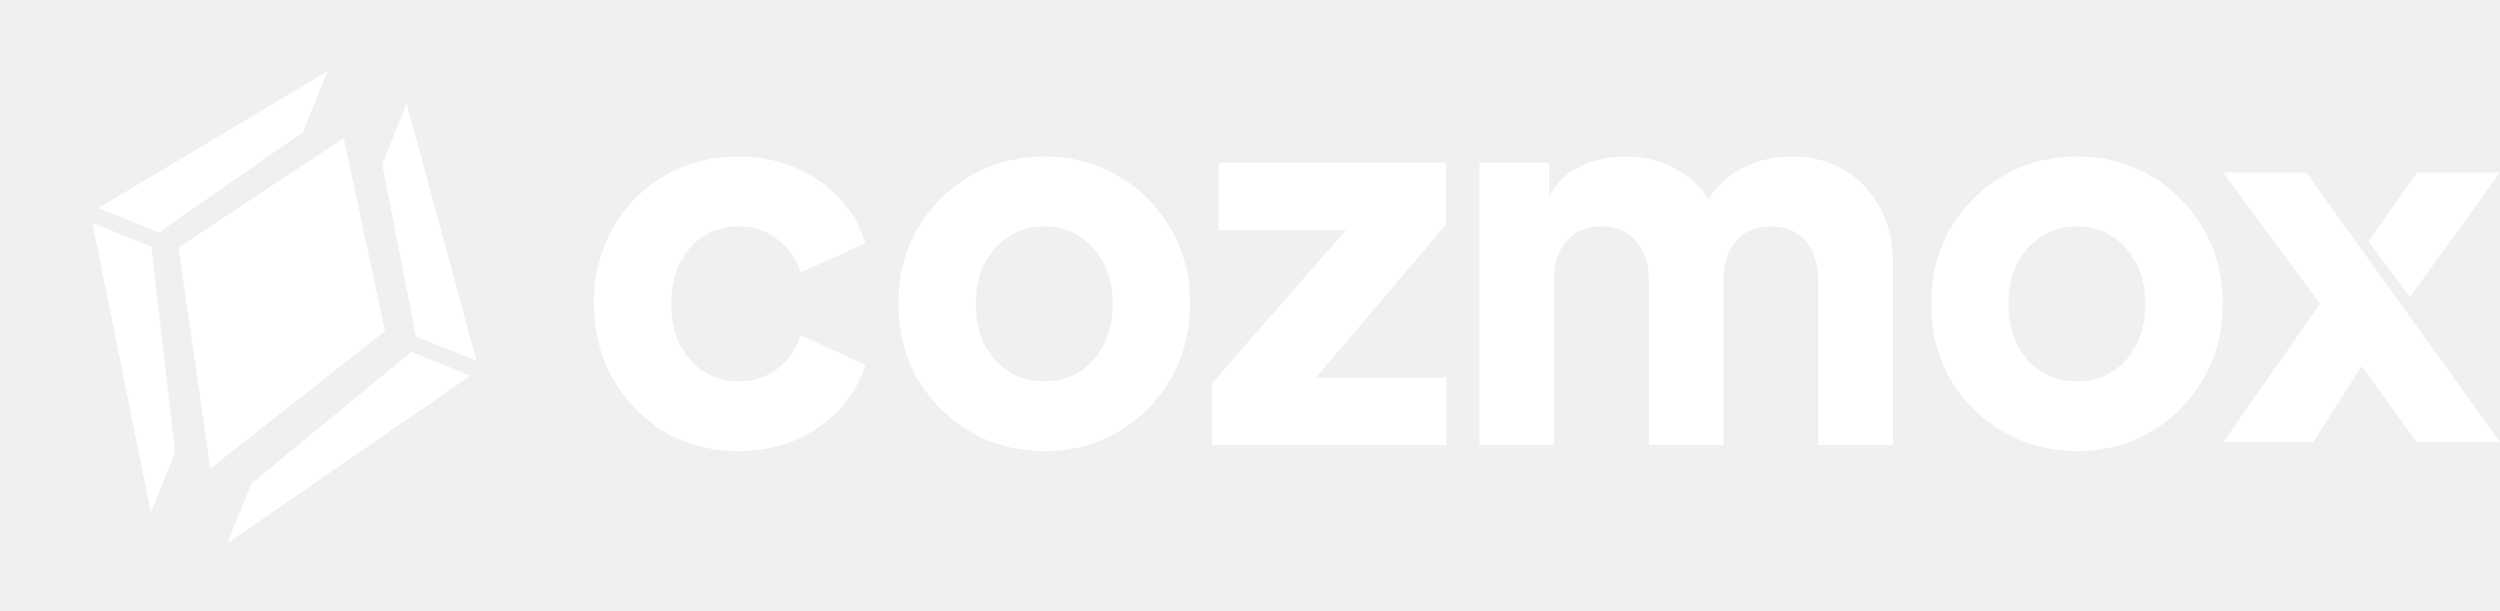
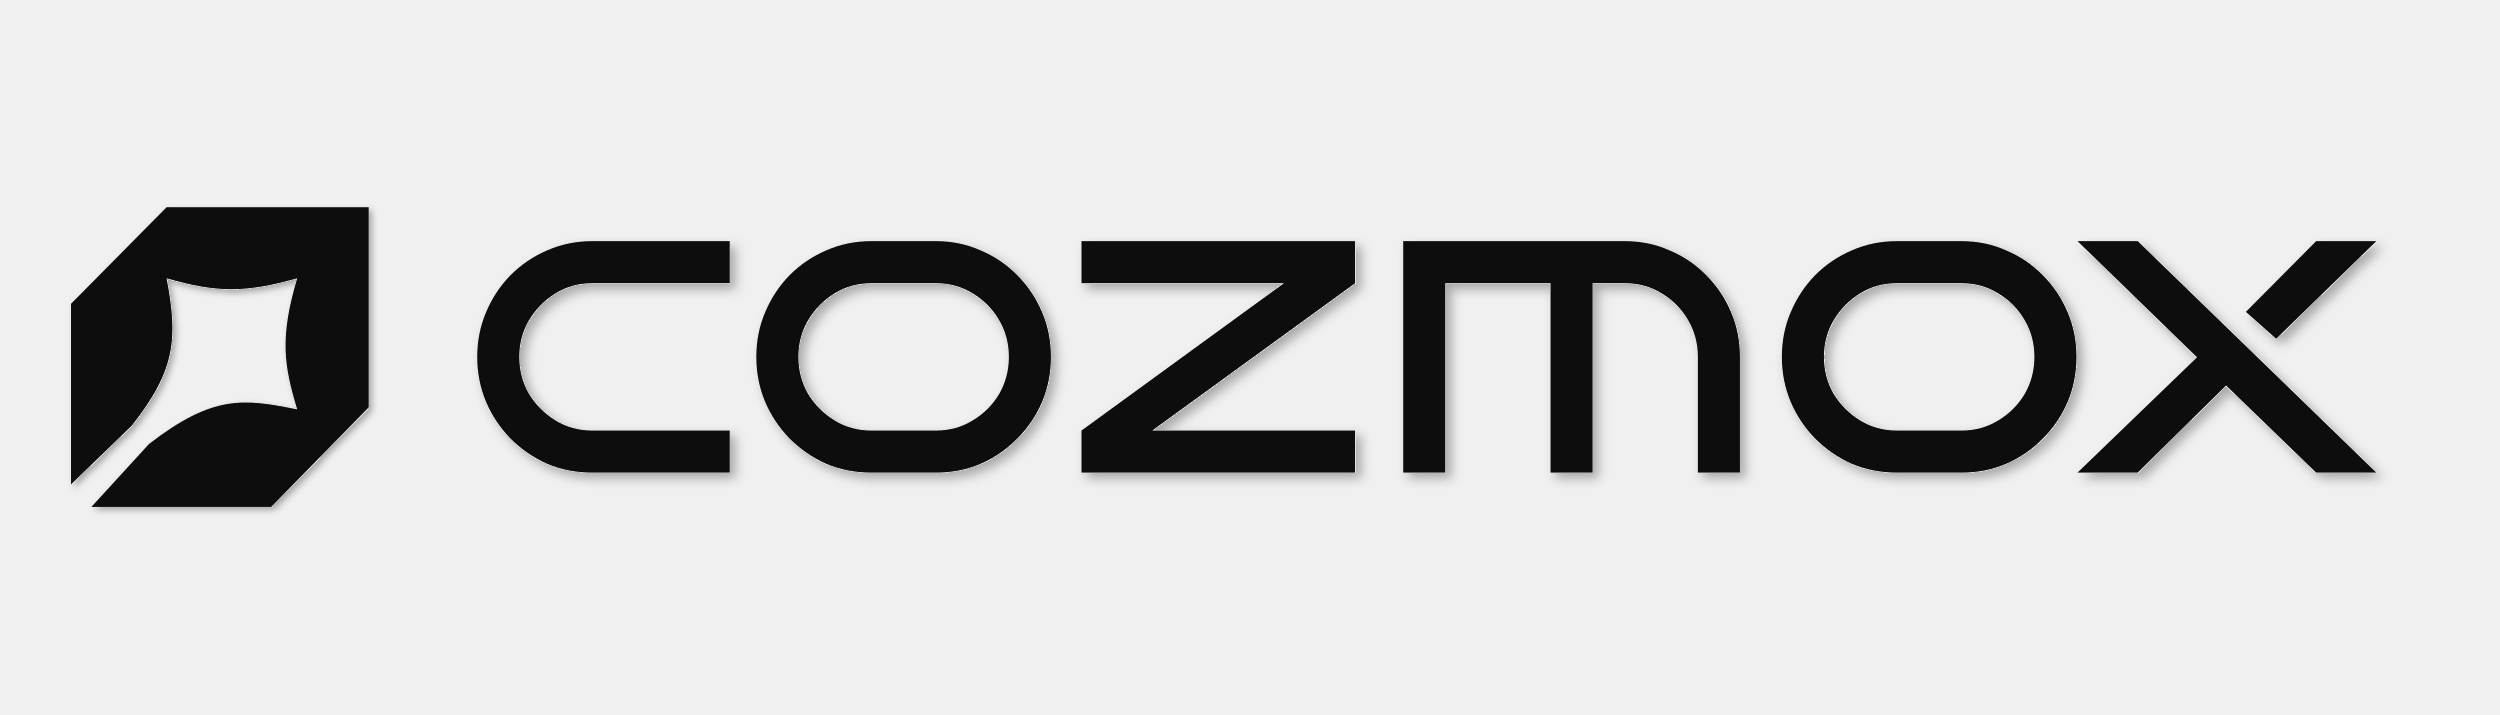
- <svg xmlns="http://www.w3.org/2000/svg" width="172" height="42" viewBox="0 0 172 42" fill="none">
-   <path d="M50.804 31.037C48.929 31.037 47.238 30.599 45.73 29.722C44.244 28.821 43.056 27.6 42.164 26.06C41.296 24.519 40.861 22.789 40.861 20.869C40.861 18.949 41.296 17.23 42.164 15.713C43.033 14.172 44.221 12.964 45.73 12.087C47.238 11.21 48.929 10.771 50.804 10.771C52.198 10.771 53.489 11.02 54.678 11.518C55.866 12.015 56.883 12.715 57.729 13.616C58.575 14.492 59.181 15.535 59.546 16.744L55.089 18.735C54.769 17.764 54.221 16.993 53.444 16.424C52.689 15.855 51.809 15.571 50.804 15.571C49.912 15.571 49.112 15.796 48.404 16.247C47.718 16.697 47.17 17.325 46.758 18.131C46.37 18.937 46.175 19.861 46.175 20.904C46.175 21.947 46.37 22.872 46.758 23.677C47.17 24.483 47.718 25.112 48.404 25.562C49.112 26.012 49.912 26.238 50.804 26.238C51.832 26.238 52.724 25.953 53.478 25.384C54.232 24.815 54.769 24.045 55.089 23.073L59.546 25.1C59.203 26.238 58.609 27.257 57.763 28.157C56.918 29.058 55.901 29.769 54.712 30.291C53.524 30.788 52.221 31.037 50.804 31.037Z" fill="#FFFFFF" />
-   <path d="M71.865 31.037C70.014 31.037 68.323 30.599 66.791 29.722C65.283 28.845 64.072 27.648 63.157 26.131C62.266 24.59 61.82 22.848 61.82 20.904C61.82 18.937 62.266 17.195 63.157 15.678C64.072 14.161 65.283 12.964 66.791 12.087C68.323 11.21 70.014 10.771 71.865 10.771C73.717 10.771 75.397 11.21 76.905 12.087C78.414 12.964 79.614 14.161 80.505 15.678C81.419 17.195 81.876 18.937 81.876 20.904C81.876 22.848 81.419 24.59 80.505 26.131C79.614 27.648 78.414 28.845 76.905 29.722C75.397 30.599 73.717 31.037 71.865 31.037ZM71.865 26.238C72.802 26.238 73.614 26.012 74.3 25.562C75.008 25.112 75.557 24.483 75.945 23.677C76.357 22.872 76.562 21.947 76.562 20.904C76.562 19.861 76.357 18.949 75.945 18.166C75.557 17.361 75.008 16.732 74.3 16.282C73.614 15.808 72.802 15.571 71.865 15.571C70.928 15.571 70.106 15.808 69.397 16.282C68.688 16.732 68.128 17.361 67.717 18.166C67.329 18.949 67.134 19.861 67.134 20.904C67.134 21.947 67.329 22.872 67.717 23.677C68.128 24.483 68.688 25.112 69.397 25.562C70.106 26.012 70.928 26.238 71.865 26.238Z" fill="#FFFFFF" />
-   <path d="M83.397 30.611V26.344L94.163 14.042L94.917 15.82H83.843V11.198H99.477V15.464L88.986 27.802L88.231 25.989H99.511V30.611H83.397Z" fill="#FFFFFF" />
-   <path d="M101.78 30.611V11.198H106.58V15.927L106.066 15.144C106.34 13.651 107.003 12.549 108.054 11.838C109.106 11.127 110.363 10.771 111.825 10.771C113.38 10.771 114.74 11.186 115.905 12.015C117.094 12.821 117.837 13.912 118.134 15.287L116.659 15.429C117.277 13.841 118.157 12.667 119.299 11.909C120.442 11.15 121.779 10.771 123.311 10.771C124.659 10.771 125.848 11.079 126.876 11.695C127.927 12.312 128.75 13.177 129.345 14.291C129.939 15.381 130.236 16.661 130.236 18.131V30.611H125.093V19.269C125.093 18.51 124.956 17.858 124.682 17.313C124.431 16.768 124.065 16.341 123.585 16.033C123.105 15.725 122.522 15.571 121.836 15.571C121.174 15.571 120.591 15.725 120.088 16.033C119.608 16.341 119.231 16.768 118.956 17.313C118.705 17.858 118.579 18.51 118.579 19.269V30.611H113.437V19.269C113.437 18.51 113.3 17.858 113.025 17.313C112.774 16.768 112.408 16.341 111.928 16.033C111.448 15.725 110.865 15.571 110.18 15.571C109.517 15.571 108.934 15.725 108.431 16.033C107.951 16.341 107.574 16.768 107.3 17.313C107.048 17.858 106.923 18.51 106.923 19.269V30.611H101.78Z" fill="#FFFFFF" />
-   <path d="M142.911 31.037C141.06 31.037 139.368 30.599 137.837 29.722C136.329 28.845 135.117 27.648 134.203 26.131C133.312 24.59 132.866 22.848 132.866 20.904C132.866 18.937 133.312 17.195 134.203 15.678C135.117 14.161 136.329 12.964 137.837 12.087C139.368 11.21 141.06 10.771 142.911 10.771C144.762 10.771 146.442 11.21 147.951 12.087C149.459 12.964 150.659 14.161 151.551 15.678C152.465 17.195 152.922 18.937 152.922 20.904C152.922 22.848 152.465 24.59 151.551 26.131C150.659 27.648 149.459 28.845 147.951 29.722C146.442 30.599 144.762 31.037 142.911 31.037ZM142.911 26.238C143.848 26.238 144.66 26.012 145.345 25.562C146.054 25.112 146.602 24.483 146.991 23.677C147.402 22.872 147.608 21.947 147.608 20.904C147.608 19.861 147.402 18.949 146.991 18.166C146.602 17.361 146.054 16.732 145.345 16.282C144.66 15.808 143.848 15.571 142.911 15.571C141.974 15.571 141.151 15.808 140.443 16.282C139.734 16.732 139.174 17.361 138.763 18.166C138.374 18.949 138.18 19.861 138.18 20.904C138.18 21.947 138.374 22.872 138.763 23.677C139.174 24.483 139.734 25.112 140.443 25.562C141.151 26.012 141.974 26.238 142.911 26.238Z" fill="#FFFFFF" />
-   <path d="M171.998 30.429L158.667 11.86H152.953L159.619 20.906L152.953 30.429H159.143L162.476 25.191L166.285 30.429H171.998Z" fill="#FFFFFF" />
-   <path d="M165.812 20.43L162.955 16.621L166.288 11.86H172.002L165.812 20.43Z" fill="#FFFFFF" />
-   <path d="M10.38 35.253L6.357 15.331L10.419 16.973L12.043 31.136L10.38 35.253Z" fill="#FFFFFF" />
-   <path d="M22.52 4.915L6.771 14.309L10.936 15.992L20.834 9.09L22.52 4.915Z" fill="#FFFFFF" />
-   <path d="M15.636 37.382L32.368 25.846L28.306 24.204L17.299 33.265L15.636 37.382Z" fill="#FFFFFF" />
-   <path d="M27.98 7.126L32.783 24.824L28.618 23.141L26.293 11.301L27.98 7.126Z" fill="#FFFFFF" />
-   <path d="M12.282 17.032L23.652 9.504L26.492 22.773L14.466 32.239L12.282 17.032Z" fill="#FFFFFF" />
+ <svg xmlns="http://www.w3.org/2000/svg" width="2823" height="807" viewBox="0 0 2823 807" fill="none">
+   <rect width="2823" height="807" fill="none" />
+   <g filter="url(#filter0_d_1962_31410)">
+     <path d="M824.035 533.69H668.617C650.556 533.69 633.604 530.363 617.762 523.709C602.236 516.738 588.452 507.233 576.412 495.192C564.688 483.151 555.499 469.368 548.845 453.842C542.191 437.999 538.864 421.047 538.864 402.987C538.864 384.926 542.191 368.132 548.845 352.606C555.499 336.764 564.688 322.822 576.412 310.781C588.452 298.741 602.236 289.393 617.762 282.739C633.604 275.769 650.556 272.283 668.617 272.283H824.035V319.812H668.617C653.408 319.812 639.625 323.614 627.267 331.219C614.91 338.823 604.929 348.963 597.324 361.637C590.037 373.994 586.393 387.778 586.393 402.987C586.393 418.196 590.037 432.137 597.324 444.812C604.929 457.169 614.91 467.15 627.267 474.755C639.625 482.359 653.408 486.162 668.617 486.162H824.035V533.69Z" fill="#0D0D0D" />
+     <path d="M1186.72 402.987C1186.72 421.047 1183.39 437.999 1176.74 453.842C1170.08 469.368 1160.74 483.151 1148.7 495.192C1136.97 507.233 1123.19 516.738 1107.35 523.709C1091.82 530.363 1075.03 533.69 1056.97 533.69H983.772C965.711 533.69 948.759 530.363 932.917 523.709C917.391 516.738 903.607 507.233 891.567 495.192C879.843 483.151 870.654 469.368 864 453.842C857.346 437.999 854.019 421.047 854.019 402.987C854.019 384.926 857.346 368.132 864 352.606C870.654 336.764 879.843 322.822 891.567 310.781C903.607 298.741 917.391 289.393 932.917 282.739C948.759 275.769 965.711 272.283 983.772 272.283H1056.97C1075.03 272.283 1091.82 275.769 1107.35 282.739C1123.19 289.393 1136.97 298.741 1148.7 310.781C1160.74 322.822 1170.08 336.764 1176.74 352.606C1183.39 368.132 1186.72 384.926 1186.72 402.987ZM1139.19 402.987C1139.19 387.778 1135.55 373.994 1128.26 361.637C1120.97 348.963 1110.99 338.823 1098.32 331.219C1085.96 323.614 1072.18 319.812 1056.97 319.812H983.772C968.563 319.812 954.78 323.614 942.422 331.219C930.065 338.823 920.084 348.963 912.479 361.637C905.192 373.994 901.548 387.778 901.548 402.987C901.548 418.196 905.192 432.137 912.479 444.812C920.084 457.169 930.065 467.15 942.422 474.755C954.78 482.359 968.563 486.162 983.772 486.162H1056.97C1072.18 486.162 1085.96 482.359 1098.32 474.755C1110.99 467.15 1120.97 457.169 1128.26 444.812C1135.55 432.137 1139.19 418.196 1139.19 402.987Z" fill="#0D0D0D" />
+     <path d="M1530.15 319.812L1301.06 486.162H1530.15V533.69H1221.21V486.162L1449.83 319.812H1221.21V272.283H1530.15V319.812Z" fill="#0D0D0D" />
+     <path d="M1632.04 533.69H1584.51V272.283H1834.99C1853.05 272.283 1869.84 275.769 1885.37 282.739C1901.21 289.393 1914.99 298.741 1926.72 310.781C1938.76 322.822 1948.1 336.764 1954.76 352.606C1961.41 368.132 1964.74 384.926 1964.74 402.987V533.69H1917.21V402.987C1917.21 387.778 1913.57 373.994 1906.28 361.637C1898.99 348.963 1889.01 338.823 1876.34 331.219C1863.98 323.614 1850.19 319.812 1834.99 319.812H1798.39V533.69H1750.86V319.812H1632.04V533.69Z" fill="#0D0D0D" />
+     <path d="M2344.76 402.987C2344.76 421.047 2341.44 437.999 2334.78 453.842C2328.13 469.368 2318.78 483.151 2306.74 495.192C2295.02 507.233 2281.23 516.738 2265.39 523.709C2249.86 530.363 2233.07 533.69 2215.01 533.69H2141.82C2123.75 533.69 2106.8 530.363 2090.96 523.709C2075.43 516.738 2061.65 507.233 2049.61 495.192C2037.89 483.151 2028.7 469.368 2022.04 453.842C2015.39 437.999 2012.06 421.047 2012.06 402.987C2012.06 384.926 2015.39 368.132 2022.04 352.606C2028.7 336.764 2037.89 322.822 2049.61 310.781C2061.65 298.741 2075.43 289.393 2090.96 282.739C2106.8 275.769 2123.75 272.283 2141.82 272.283H2215.01C2233.07 272.283 2249.86 275.769 2265.39 282.739C2281.23 289.393 2295.02 298.741 2306.74 310.781C2318.78 322.822 2328.13 336.764 2334.78 352.606C2341.44 368.132 2344.76 384.926 2344.76 402.987ZM2297.23 402.987C2297.23 387.778 2293.59 373.994 2286.3 361.637C2279.01 348.963 2269.03 338.823 2256.36 331.219C2244 323.614 2230.22 319.812 2215.01 319.812H2141.82C2126.61 319.812 2112.82 323.614 2100.47 331.219C2088.11 338.823 2078.13 348.963 2070.52 361.637C2063.24 373.994 2059.59 387.778 2059.59 402.987C2059.59 418.196 2063.24 432.137 2070.52 444.812C2078.13 457.169 2088.11 467.15 2100.47 474.755C2112.82 482.359 2126.61 486.162 2141.82 486.162H2215.01C2230.22 486.162 2244 482.359 2256.36 474.755C2269.03 467.15 2279.01 457.169 2286.3 444.812C2293.59 432.137 2297.23 418.196 2297.23 402.987Z" fill="#0D0D0D" />
+     <path d="M2683.37 533.69H2615.4L2513.69 435.306L2413.88 533.69H2345.91L2480.89 403.462L2345.91 272.283H2413.88L2683.37 533.69ZM2683.37 272.283L2570.25 382.549L2536.03 352.131L2615.4 272.283H2683.37Z" fill="#0D0D0D" />
+   </g>
+   <g filter="url(#filter1_d_1962_31410)">
+     <path d="M80.191 343.042V547.001L148.554 480.898C199.514 416.811 200.546 380.103 188.103 314.228C245.693 330.938 277.973 330.482 335.564 314.228C315.919 381.027 320.293 411.435 335.564 462.253C275.147 450.126 240.916 445.316 168.329 501.237L103.161 572.425H306.185L416.357 459.993V234H188.103L80.191 343.042Z" fill="#0D0D0D" />
+   </g>
+   <defs>
+     <filter id="filter0_d_1962_31410" x="532.739" y="266.158" width="2169" height="285.908" filterUnits="userSpaceOnUse" color-interpolation-filters="sRGB">
+       <feFlood flood-opacity="0" result="BackgroundImageFix" />
+       <feColorMatrix in="SourceAlpha" type="matrix" values="0 0 0 0 0 0 0 0 0 0 0 0 0 0 0 0 0 0 127 0" result="hardAlpha" />
+       <feOffset dx="6.125" dy="6.125" />
+       <feGaussianBlur stdDeviation="6.125" />
+       <feComposite in2="hardAlpha" operator="out" />
+       <feColorMatrix type="matrix" values="0 0 0 0 0 0 0 0 0 0 0 0 0 0 0 0 0 0 0.3 0" />
+       <feBlend mode="normal" in2="BackgroundImageFix" result="effect1_dropShadow_1962_31410" />
+       <feBlend mode="normal" in="SourceGraphic" in2="effect1_dropShadow_1962_31410" result="shape" />
+     </filter>
+     <filter id="filter1_d_1962_31410" x="76.711" y="230.52" width="350.086" height="352.347" filterUnits="userSpaceOnUse" color-interpolation-filters="sRGB">
+       <feFlood flood-opacity="0" result="BackgroundImageFix" />
+       <feColorMatrix in="SourceAlpha" type="matrix" values="0 0 0 0 0 0 0 0 0 0 0 0 0 0 0 0 0 0 127 0" result="hardAlpha" />
+       <feOffset dx="3.48" dy="3.48" />
+       <feGaussianBlur stdDeviation="3.48" />
+       <feComposite in2="hardAlpha" operator="out" />
+       <feColorMatrix type="matrix" values="0 0 0 0 0 0 0 0 0 0 0 0 0 0 0 0 0 0 0.3 0" />
+       <feBlend mode="normal" in2="BackgroundImageFix" result="effect1_dropShadow_1962_31410" />
+       <feBlend mode="normal" in="SourceGraphic" in2="effect1_dropShadow_1962_31410" result="shape" />
+     </filter>
+   </defs>
</svg>
